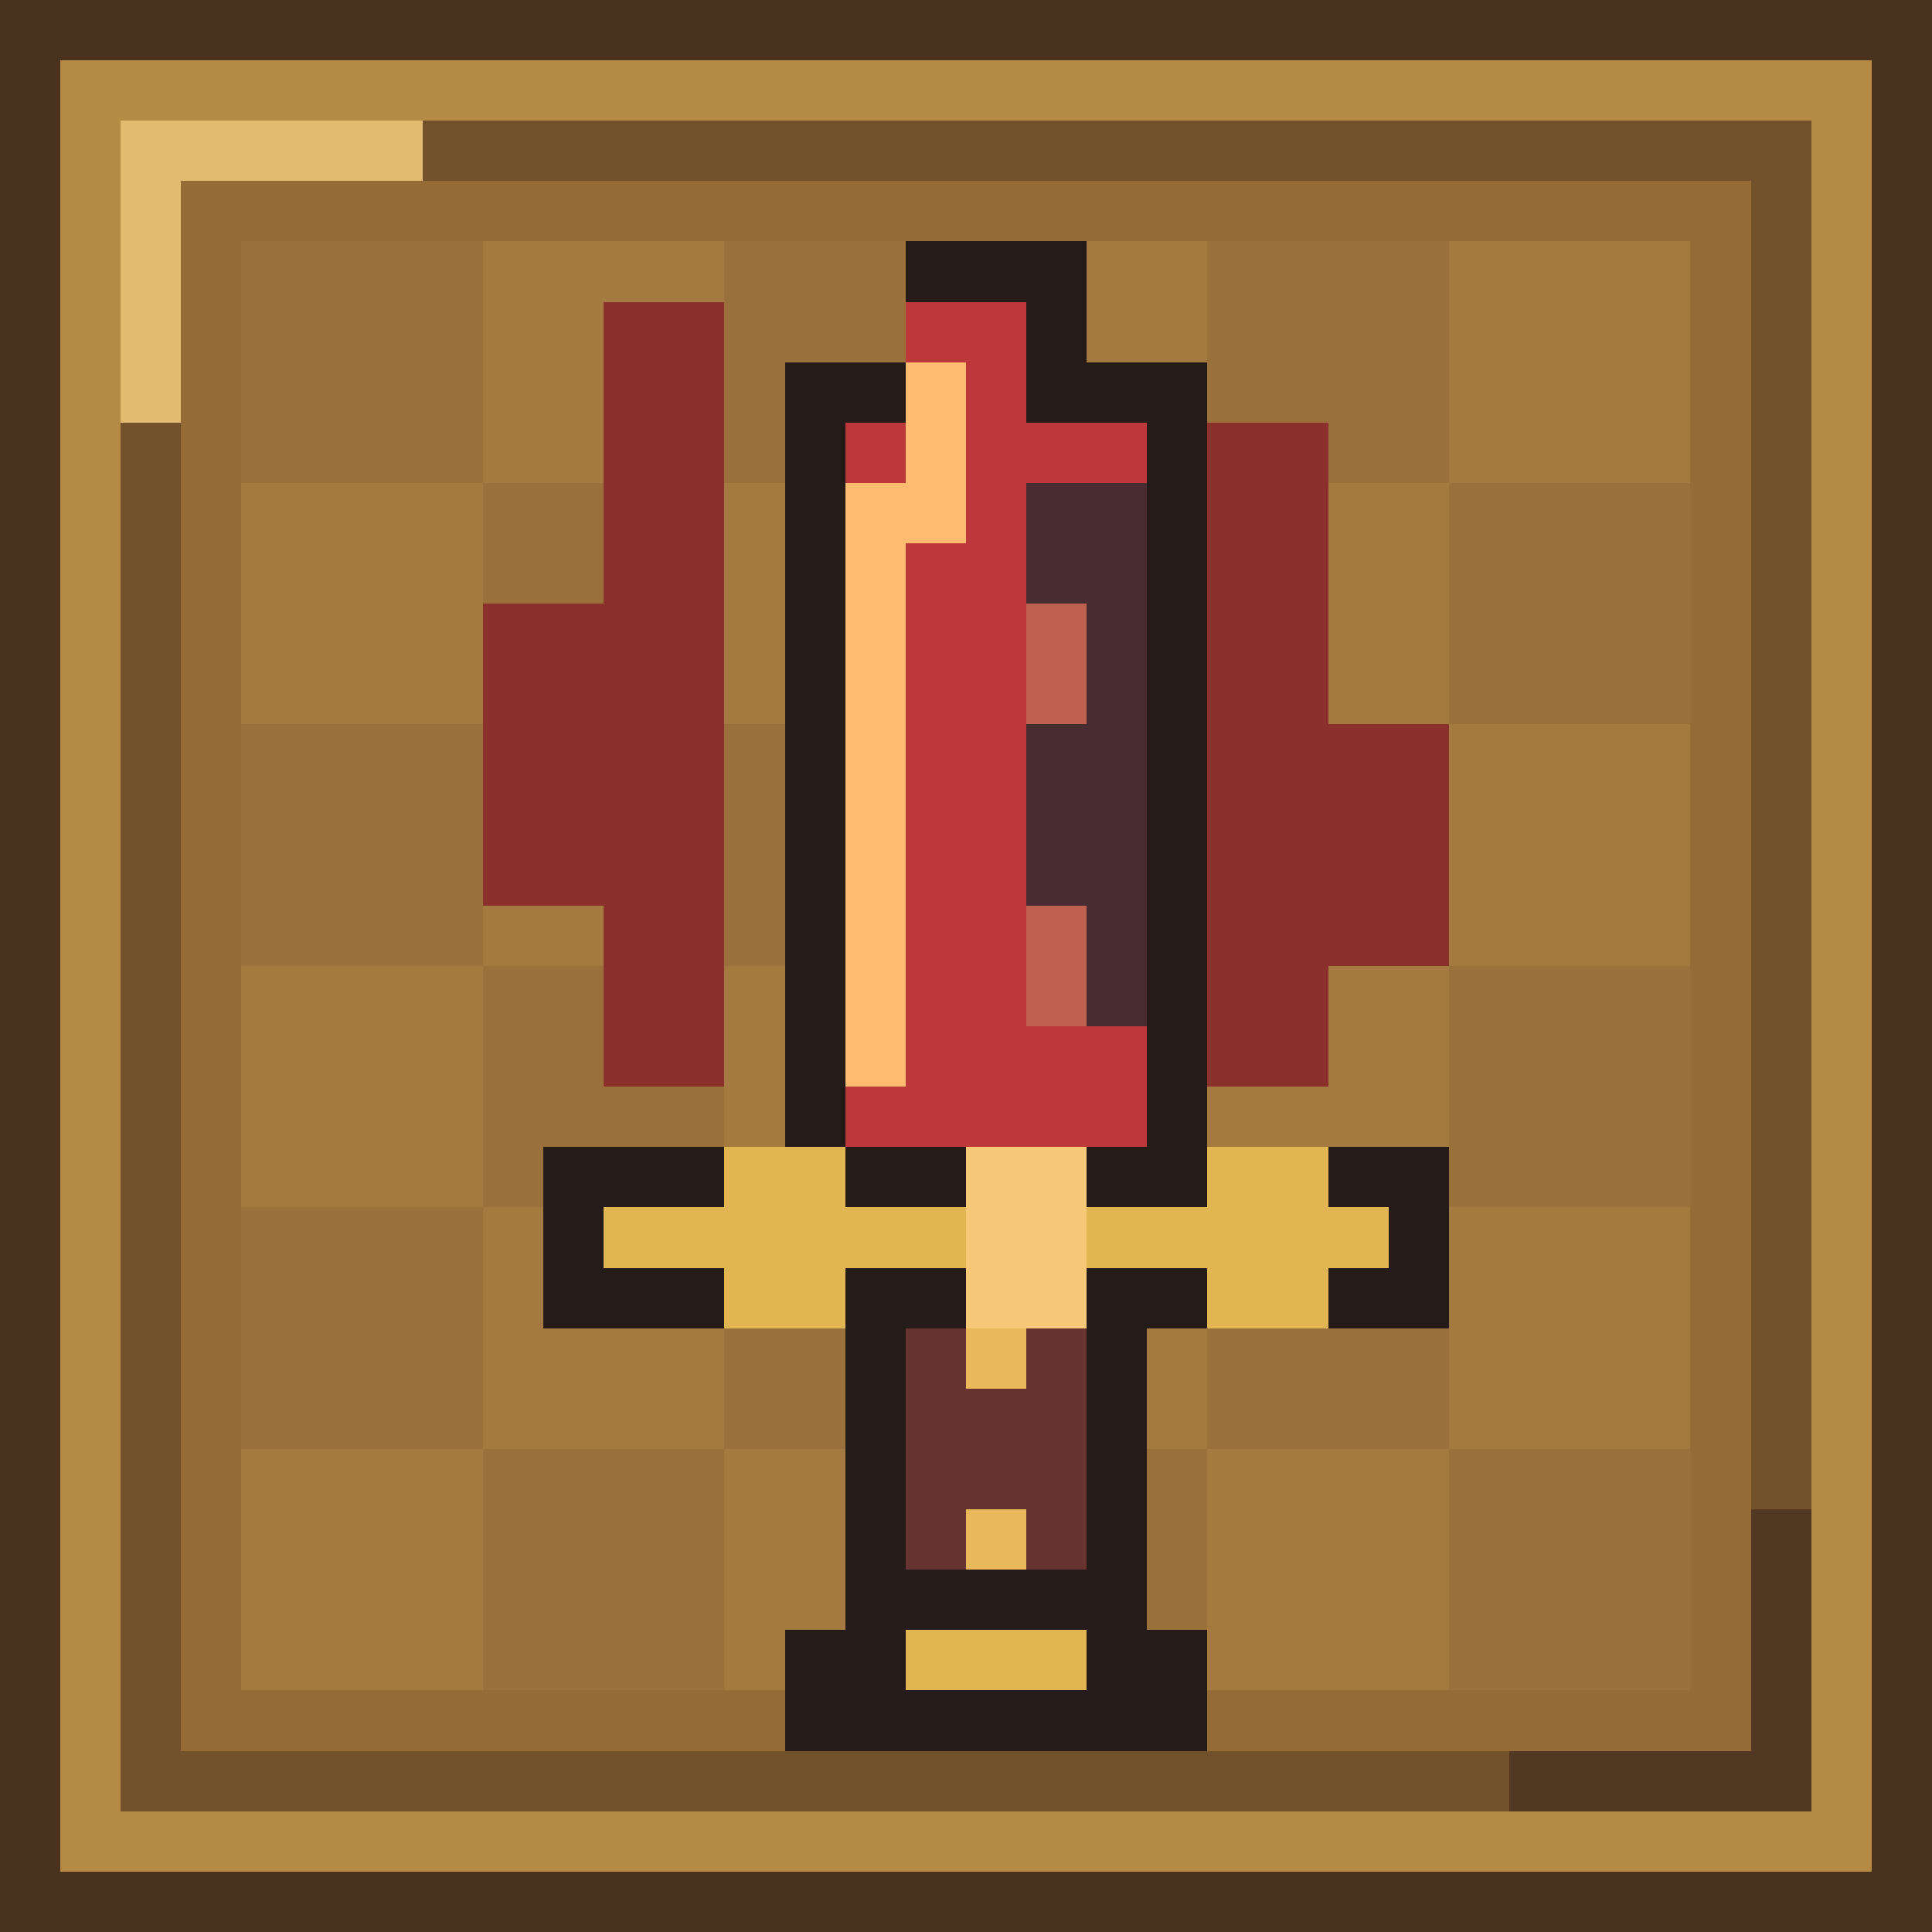
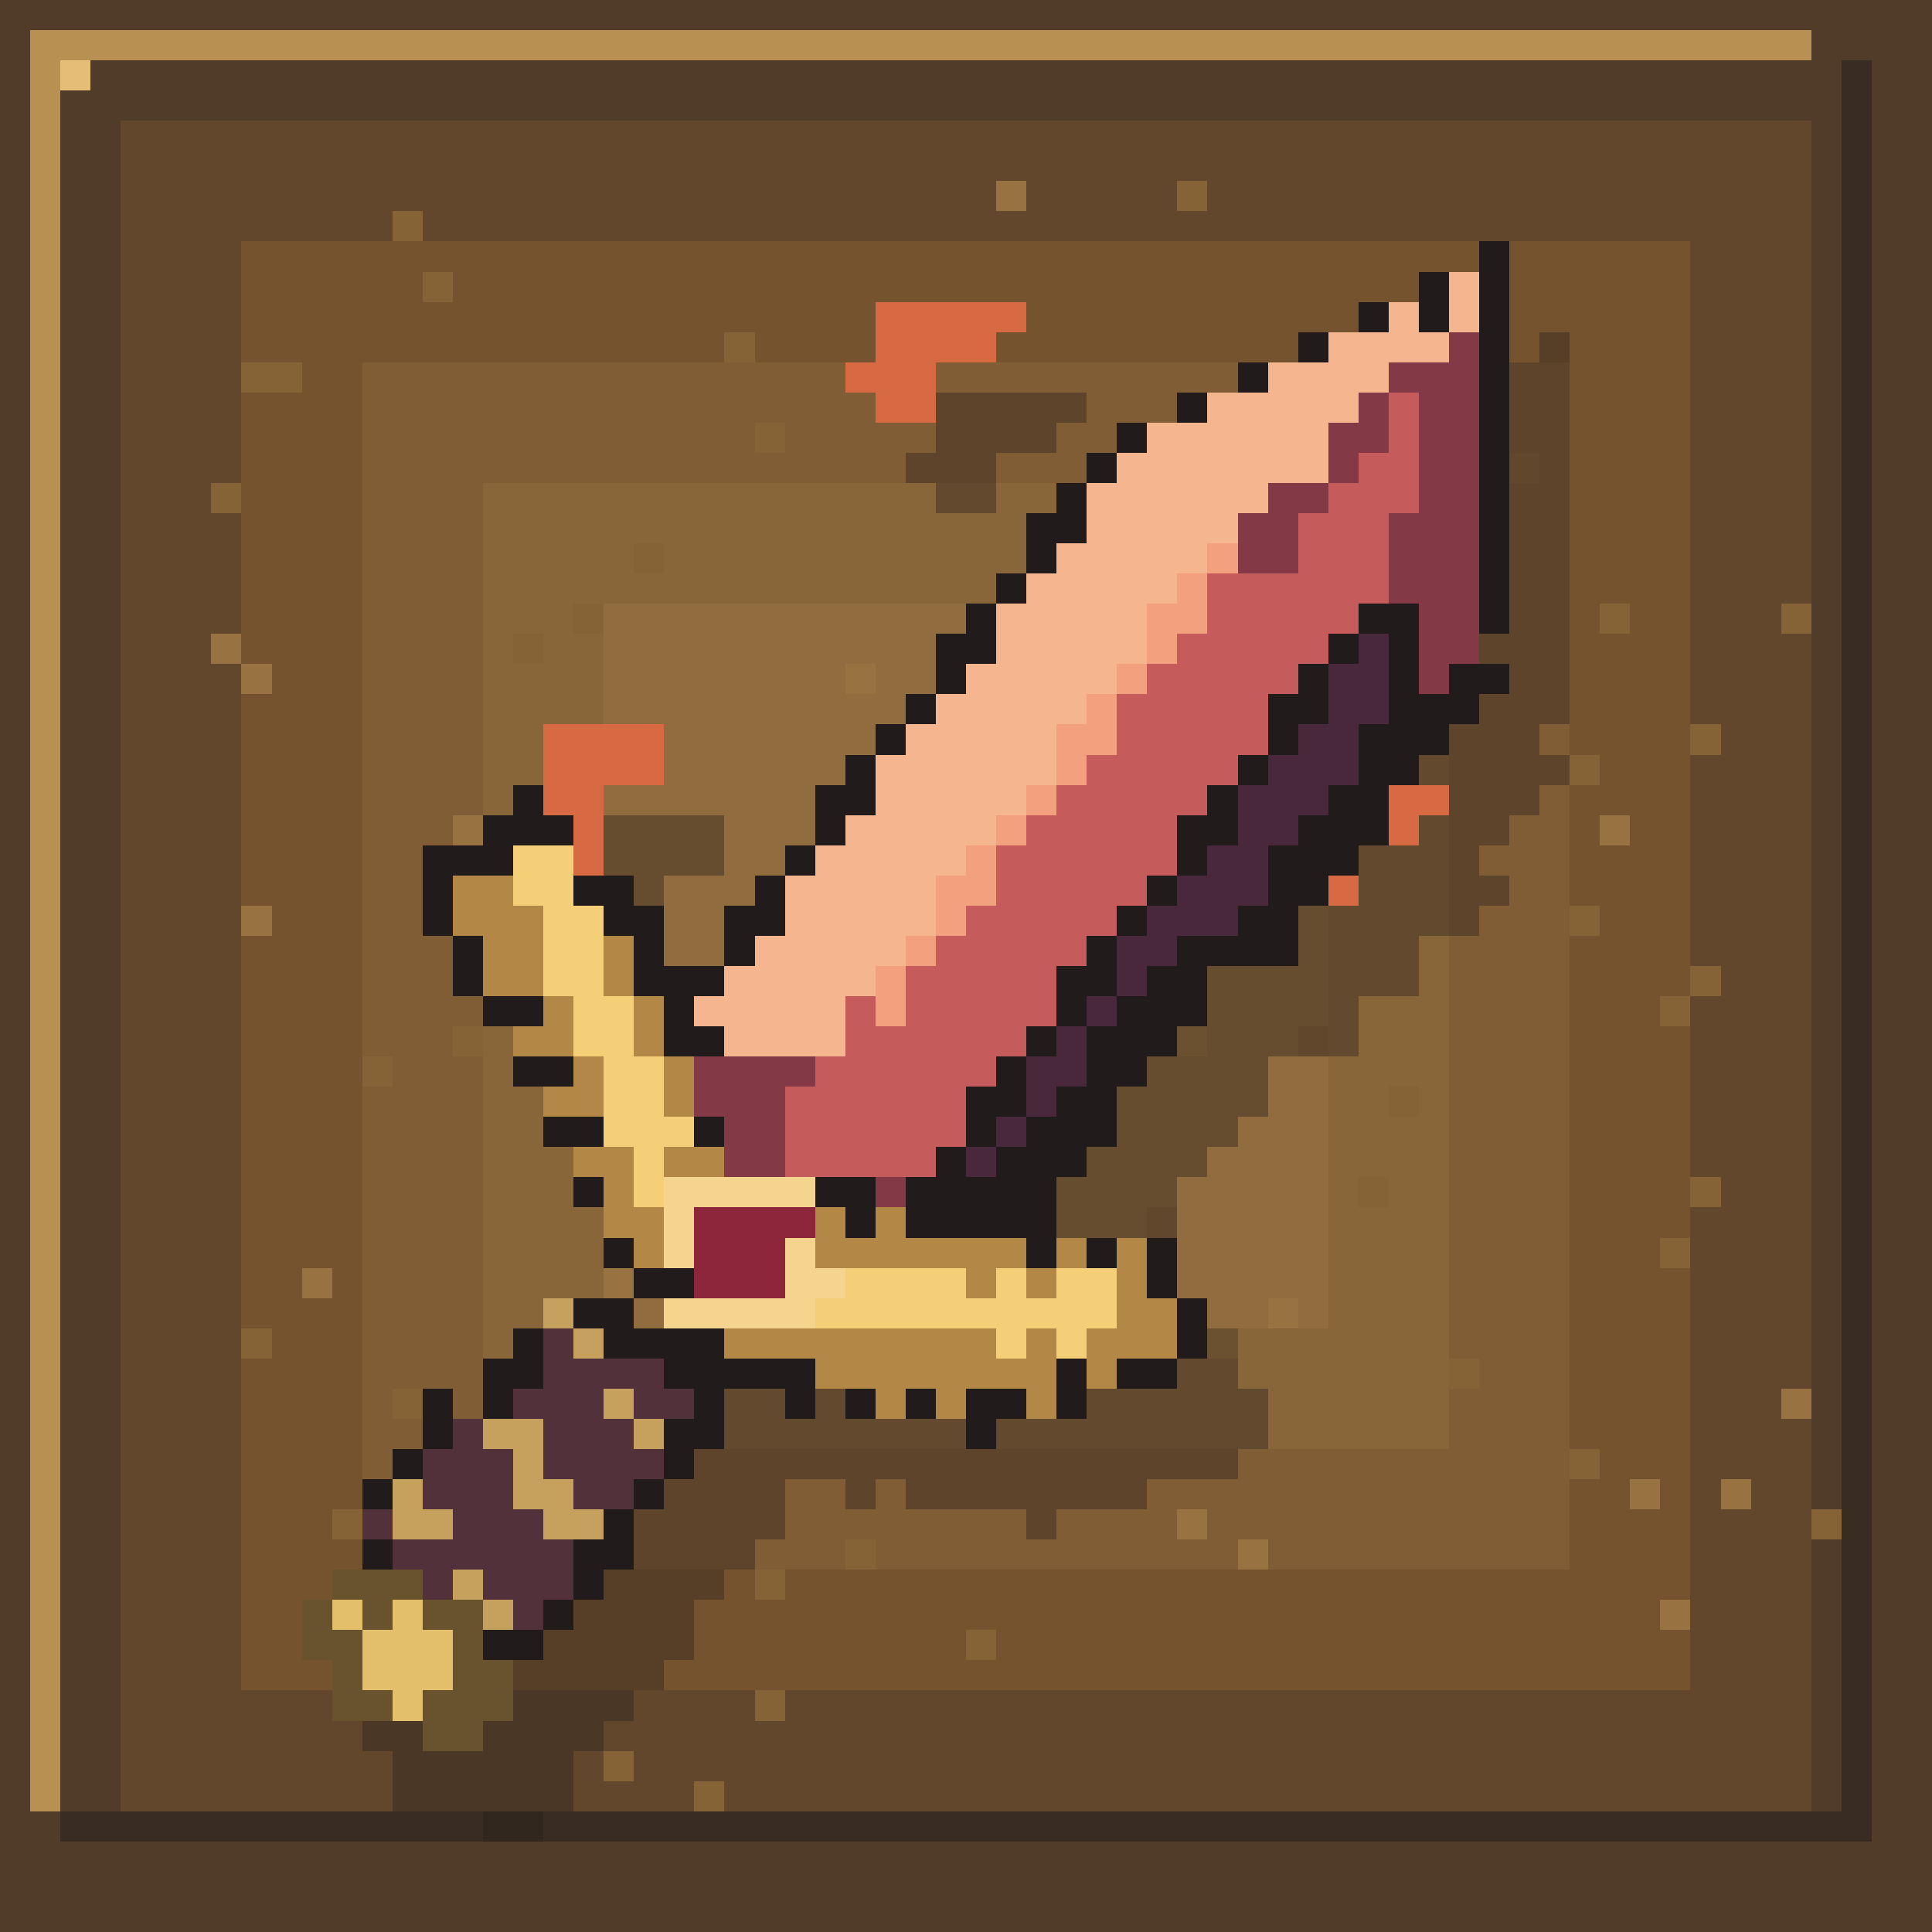
- <svg xmlns="http://www.w3.org/2000/svg" viewBox="0 0 32 32" width="32" height="32" shape-rendering="crispEdges">
-   <rect x="0" y="0" width="32" height="32" fill="#49321e" />
-   <rect x="1" y="1" width="30" height="30" fill="#b58a45" />
-   <rect x="2" y="2" width="28" height="28" fill="#73512c" />
-   <rect x="3" y="3" width="26" height="26" fill="#956b36" />
-   <rect x="4" y="4" width="24" height="24" fill="#a57a40" />
-   <rect x="4" y="4" width="4" height="4" fill="#9a713b" />
-   <rect x="12" y="4" width="4" height="4" fill="#9a713b" />
-   <rect x="20" y="4" width="4" height="4" fill="#9a713b" />
-   <rect x="8" y="8" width="4" height="4" fill="#9a713b" />
-   <rect x="16" y="8" width="4" height="4" fill="#9a713b" />
-   <rect x="24" y="8" width="4" height="4" fill="#9a713b" />
-   <rect x="4" y="12" width="4" height="4" fill="#9a713b" />
-   <rect x="12" y="12" width="4" height="4" fill="#9a713b" />
-   <rect x="20" y="12" width="4" height="4" fill="#9a713b" />
-   <rect x="8" y="16" width="4" height="4" fill="#9a713b" />
-   <rect x="16" y="16" width="4" height="4" fill="#9a713b" />
-   <rect x="24" y="16" width="4" height="4" fill="#9a713b" />
-   <rect x="4" y="20" width="4" height="4" fill="#9a713b" />
-   <rect x="12" y="20" width="4" height="4" fill="#9a713b" />
-   <rect x="20" y="20" width="4" height="4" fill="#9a713b" />
-   <rect x="8" y="24" width="4" height="4" fill="#9a713b" />
-   <rect x="16" y="24" width="4" height="4" fill="#9a713b" />
-   <rect x="24" y="24" width="4" height="4" fill="#9a713b" />
-   <rect x="2" y="2" width="5" height="1" fill="#e2ba70" />
-   <rect x="2" y="2" width="1" height="5" fill="#e2ba70" />
-   <rect x="25" y="29" width="5" height="1" fill="#513822" />
-   <rect x="29" y="25" width="1" height="5" fill="#513822" />
-   <rect x="10" y="5" width="2" height="13" fill="#8b312c" />
-   <rect x="20" y="7" width="2" height="11" fill="#8b312c" />
-   <rect x="8" y="10" width="2" height="5" fill="#8b312c" />
-   <rect x="22" y="12" width="2" height="4" fill="#8b312c" />
-   <rect x="15" y="4" width="3" height="2" fill="#251b18" />
-   <rect x="13" y="6" width="7" height="14" fill="#251b18" />
-   <rect x="9" y="19" width="15" height="3" fill="#251b18" />
-   <rect x="14" y="22" width="5" height="5" fill="#251b18" />
-   <rect x="13" y="27" width="7" height="2" fill="#251b18" />
-   <rect x="14" y="7" width="5" height="12" fill="#bc383a" />
-   <rect x="15" y="5" width="2" height="2" fill="#bc383a" />
-   <rect x="14" y="8" width="1" height="10" fill="#ffbc71" />
-   <rect x="15" y="6" width="1" height="3" fill="#ffbc71" />
-   <rect x="10" y="20" width="13" height="1" fill="#e2b553" />
-   <rect x="12" y="19" width="2" height="3" fill="#e2b553" />
-   <rect x="20" y="19" width="2" height="3" fill="#e2b553" />
-   <rect x="15" y="27" width="3" height="1" fill="#e2b553" />
-   <rect x="15" y="22" width="3" height="4" fill="#683432" />
-   <rect x="16" y="22" width="1" height="1" fill="#e9b85b" />
-   <rect x="16" y="25" width="1" height="1" fill="#e9b85b" />
-   <rect x="16" y="19" width="2" height="3" fill="#f6c979" />
-   <rect x="17" y="8" width="2" height="9" fill="#492c31" />
-   <rect x="17" y="10" width="1" height="2" fill="#bf6050" />
-   <rect x="17" y="15" width="1" height="2" fill="#bf6050" />
+ <svg xmlns="http://www.w3.org/2000/svg" viewBox="0 0 64 64" width="64" height="64" shape-rendering="crispEdges">
+   <rect x="0" y="0" width="64" height="1" fill="#513c29" />
+   <rect x="0" y="1" width="1" height="59" fill="#513c29" />
+   <rect x="1" y="1" width="59" height="1" fill="#b89051" />
+   <rect x="60" y="1" width="4" height="1" fill="#513c29" />
+   <rect x="1" y="2" width="1" height="58" fill="#b89051" />
+   <rect x="2" y="2" width="1" height="1" fill="#e5bd76" />
+   <rect x="3" y="2" width="58" height="1" fill="#513c29" />
+   <rect x="61" y="2" width="1" height="58" fill="#392c23" />
+   <rect x="62" y="2" width="2" height="59" fill="#513c29" />
+   <rect x="2" y="3" width="59" height="1" fill="#513c29" />
+   <rect x="2" y="4" width="2" height="56" fill="#513c29" />
+   <rect x="4" y="4" width="56" height="2" fill="#62472d" />
+   <rect x="60" y="4" width="1" height="46" fill="#513c29" />
+   <rect x="4" y="6" width="29" height="1" fill="#62472d" />
+   <rect x="33" y="6" width="1" height="1" fill="#987241" />
+   <rect x="34" y="6" width="5" height="1" fill="#62472d" />
+   <rect x="39" y="6" width="1" height="1" fill="#866237" />
+   <rect x="40" y="6" width="20" height="1" fill="#62472d" />
+   <rect x="4" y="7" width="9" height="1" fill="#62472d" />
+   <rect x="13" y="7" width="1" height="1" fill="#866237" />
+   <rect x="14" y="7" width="46" height="1" fill="#62472d" />
+   <rect x="4" y="8" width="4" height="8" fill="#62472d" />
+   <rect x="8" y="8" width="41" height="1" fill="#75532f" />
+   <rect x="49" y="8" width="1" height="13" fill="#211b1b" />
+   <rect x="50" y="8" width="6" height="3" fill="#75532f" />
+   <rect x="56" y="8" width="4" height="12" fill="#62472d" />
+   <rect x="8" y="9" width="6" height="1" fill="#75532f" />
+   <rect x="14" y="9" width="1" height="1" fill="#866237" />
+   <rect x="15" y="9" width="32" height="1" fill="#75532f" />
+   <rect x="47" y="9" width="1" height="2" fill="#211b1b" />
+   <rect x="48" y="9" width="1" height="2" fill="#f4b58f" />
+   <rect x="8" y="10" width="21" height="1" fill="#75532f" />
+   <rect x="29" y="10" width="5" height="1" fill="#d86a43" />
+   <rect x="34" y="10" width="11" height="1" fill="#75532f" />
+   <rect x="45" y="10" width="1" height="1" fill="#211b1b" />
+   <rect x="46" y="10" width="1" height="1" fill="#f4b58f" />
+   <rect x="8" y="11" width="16" height="1" fill="#75532f" />
+   <rect x="24" y="11" width="1" height="1" fill="#866237" />
+   <rect x="25" y="11" width="4" height="1" fill="#75532f" />
+   <rect x="29" y="11" width="4" height="1" fill="#d86a43" />
+   <rect x="33" y="11" width="10" height="1" fill="#75532f" />
+   <rect x="43" y="11" width="1" height="1" fill="#211b1b" />
+   <rect x="44" y="11" width="4" height="1" fill="#f4b58f" />
+   <rect x="48" y="11" width="1" height="1" fill="#843a46" />
+   <rect x="50" y="11" width="1" height="1" fill="#75532f" />
+   <rect x="51" y="11" width="1" height="1" fill="#573e26" />
+   <rect x="52" y="11" width="4" height="9" fill="#75532f" />
+   <rect x="8" y="12" width="2" height="1" fill="#866237" />
+   <rect x="10" y="12" width="2" height="1" fill="#75532f" />
+   <rect x="12" y="12" width="16" height="1" fill="#805d35" />
+   <rect x="28" y="12" width="3" height="1" fill="#d86a43" />
+   <rect x="31" y="12" width="10" height="1" fill="#805d35" />
+   <rect x="41" y="12" width="1" height="1" fill="#211b1b" />
+   <rect x="42" y="12" width="4" height="1" fill="#f4b58f" />
+   <rect x="46" y="12" width="3" height="1" fill="#843a46" />
+   <rect x="50" y="12" width="2" height="3" fill="#5d442a" />
+   <rect x="8" y="13" width="4" height="9" fill="#75532f" />
+   <rect x="12" y="13" width="17" height="1" fill="#805d35" />
+   <rect x="29" y="13" width="2" height="1" fill="#d86a43" />
+   <rect x="31" y="13" width="5" height="1" fill="#5d442a" />
+   <rect x="36" y="13" width="3" height="1" fill="#805d35" />
+   <rect x="39" y="13" width="1" height="1" fill="#211b1b" />
+   <rect x="40" y="13" width="5" height="1" fill="#f4b58f" />
+   <rect x="45" y="13" width="1" height="1" fill="#843a46" />
+   <rect x="46" y="13" width="1" height="2" fill="#c65b5b" />
+   <rect x="47" y="13" width="2" height="4" fill="#843a46" />
+   <rect x="12" y="14" width="13" height="1" fill="#805d35" />
+   <rect x="25" y="14" width="1" height="1" fill="#866237" />
+   <rect x="26" y="14" width="5" height="1" fill="#805d35" />
+   <rect x="31" y="14" width="4" height="1" fill="#5d442a" />
+   <rect x="35" y="14" width="2" height="1" fill="#805d35" />
+   <rect x="37" y="14" width="1" height="1" fill="#211b1b" />
+   <rect x="38" y="14" width="6" height="1" fill="#f4b58f" />
+   <rect x="44" y="14" width="2" height="1" fill="#843a46" />
+   <rect x="12" y="15" width="18" height="1" fill="#805d35" />
+   <rect x="30" y="15" width="3" height="1" fill="#5d442a" />
+   <rect x="33" y="15" width="3" height="1" fill="#805d35" />
+   <rect x="36" y="15" width="1" height="1" fill="#211b1b" />
+   <rect x="37" y="15" width="7" height="1" fill="#f4b58f" />
+   <rect x="44" y="15" width="1" height="1" fill="#843a46" />
+   <rect x="45" y="15" width="2" height="1" fill="#c65b5b" />
+   <rect x="50" y="15" width="1" height="1" fill="#61472b" />
+   <rect x="51" y="15" width="1" height="1" fill="#5d442a" />
+   <rect x="4" y="16" width="3" height="1" fill="#62472d" />
+   <rect x="7" y="16" width="1" height="1" fill="#866237" />
+   <rect x="12" y="16" width="4" height="11" fill="#805d35" />
+   <rect x="16" y="16" width="15" height="1" fill="#89653a" />
+   <rect x="31" y="16" width="2" height="1" fill="#63492d" />
+   <rect x="33" y="16" width="2" height="1" fill="#89653a" />
+   <rect x="35" y="16" width="1" height="1" fill="#211b1b" />
+   <rect x="36" y="16" width="6" height="1" fill="#f4b58f" />
+   <rect x="42" y="16" width="2" height="1" fill="#843a46" />
+   <rect x="44" y="16" width="3" height="1" fill="#c65b5b" />
+   <rect x="50" y="16" width="2" height="5" fill="#5d442a" />
+   <rect x="4" y="17" width="4" height="4" fill="#62472d" />
+   <rect x="16" y="17" width="18" height="1" fill="#89653a" />
+   <rect x="34" y="17" width="2" height="1" fill="#211b1b" />
+   <rect x="36" y="17" width="5" height="1" fill="#f4b58f" />
+   <rect x="41" y="17" width="2" height="2" fill="#843a46" />
+   <rect x="43" y="17" width="3" height="2" fill="#c65b5b" />
+   <rect x="46" y="17" width="3" height="3" fill="#843a46" />
+   <rect x="16" y="18" width="5" height="1" fill="#89653a" />
+   <rect x="21" y="18" width="1" height="1" fill="#866237" />
+   <rect x="22" y="18" width="12" height="1" fill="#89653a" />
+   <rect x="34" y="18" width="1" height="1" fill="#211b1b" />
+   <rect x="35" y="18" width="5" height="1" fill="#f4b58f" />
+   <rect x="40" y="18" width="1" height="1" fill="#f3a07e" />
+   <rect x="16" y="19" width="17" height="1" fill="#89653a" />
+   <rect x="33" y="19" width="1" height="1" fill="#211b1b" />
+   <rect x="34" y="19" width="5" height="1" fill="#f4b58f" />
+   <rect x="39" y="19" width="1" height="1" fill="#f3a07e" />
+   <rect x="40" y="19" width="6" height="1" fill="#c65b5b" />
+   <rect x="16" y="20" width="3" height="1" fill="#89653a" />
+   <rect x="19" y="20" width="1" height="1" fill="#866237" />
+   <rect x="20" y="20" width="12" height="1" fill="#906c3e" />
+   <rect x="32" y="20" width="1" height="1" fill="#211b1b" />
+   <rect x="33" y="20" width="5" height="2" fill="#f4b58f" />
+   <rect x="38" y="20" width="2" height="1" fill="#f3a07e" />
+   <rect x="40" y="20" width="5" height="1" fill="#c65b5b" />
+   <rect x="45" y="20" width="2" height="1" fill="#211b1b" />
+   <rect x="47" y="20" width="2" height="2" fill="#843a46" />
+   <rect x="52" y="20" width="1" height="1" fill="#75532f" />
+   <rect x="53" y="20" width="1" height="1" fill="#866237" />
+   <rect x="54" y="20" width="2" height="1" fill="#75532f" />
+   <rect x="56" y="20" width="3" height="1" fill="#62472d" />
+   <rect x="59" y="20" width="1" height="1" fill="#866237" />
+   <rect x="4" y="21" width="3" height="1" fill="#62472d" />
+   <rect x="7" y="21" width="1" height="1" fill="#987241" />
+   <rect x="16" y="21" width="1" height="1" fill="#89653a" />
+   <rect x="17" y="21" width="1" height="1" fill="#866237" />
+   <rect x="18" y="21" width="2" height="1" fill="#89653a" />
+   <rect x="20" y="21" width="11" height="1" fill="#906c3e" />
+   <rect x="31" y="21" width="2" height="1" fill="#211b1b" />
+   <rect x="38" y="21" width="1" height="1" fill="#f3a07e" />
+   <rect x="39" y="21" width="5" height="1" fill="#c65b5b" />
+   <rect x="44" y="21" width="1" height="1" fill="#211b1b" />
+   <rect x="45" y="21" width="1" height="1" fill="#48283a" />
+   <rect x="46" y="21" width="1" height="2" fill="#211b1b" />
+   <rect x="49" y="21" width="3" height="1" fill="#5d442a" />
+   <rect x="52" y="21" width="4" height="4" fill="#75532f" />
+   <rect x="56" y="21" width="4" height="3" fill="#62472d" />
+   <rect x="4" y="22" width="4" height="34" fill="#62472d" />
+   <rect x="8" y="22" width="1" height="1" fill="#987241" />
+   <rect x="9" y="22" width="3" height="1" fill="#75532f" />
+   <rect x="16" y="22" width="4" height="2" fill="#89653a" />
+   <rect x="20" y="22" width="8" height="1" fill="#906c3e" />
+   <rect x="28" y="22" width="1" height="1" fill="#987241" />
+   <rect x="29" y="22" width="2" height="1" fill="#906c3e" />
+   <rect x="31" y="22" width="1" height="1" fill="#211b1b" />
+   <rect x="32" y="22" width="5" height="1" fill="#f4b58f" />
+   <rect x="37" y="22" width="1" height="1" fill="#f3a07e" />
+   <rect x="38" y="22" width="5" height="1" fill="#c65b5b" />
+   <rect x="43" y="22" width="1" height="1" fill="#211b1b" />
+   <rect x="44" y="22" width="2" height="2" fill="#48283a" />
+   <rect x="47" y="22" width="1" height="1" fill="#843a46" />
+   <rect x="48" y="22" width="2" height="1" fill="#211b1b" />
+   <rect x="50" y="22" width="2" height="1" fill="#5d442a" />
+   <rect x="8" y="23" width="4" height="7" fill="#75532f" />
+   <rect x="20" y="23" width="10" height="1" fill="#906c3e" />
+   <rect x="30" y="23" width="1" height="1" fill="#211b1b" />
+   <rect x="31" y="23" width="5" height="1" fill="#f4b58f" />
+   <rect x="36" y="23" width="1" height="1" fill="#f3a07e" />
+   <rect x="37" y="23" width="5" height="2" fill="#c65b5b" />
+   <rect x="42" y="23" width="2" height="1" fill="#211b1b" />
+   <rect x="46" y="23" width="3" height="1" fill="#211b1b" />
+   <rect x="49" y="23" width="3" height="1" fill="#5d442a" />
+   <rect x="16" y="24" width="2" height="2" fill="#89653a" />
+   <rect x="18" y="24" width="4" height="2" fill="#d86a43" />
+   <rect x="22" y="24" width="7" height="1" fill="#906c3e" />
+   <rect x="29" y="24" width="1" height="1" fill="#211b1b" />
+   <rect x="30" y="24" width="5" height="1" fill="#f4b58f" />
+   <rect x="35" y="24" width="2" height="1" fill="#f3a07e" />
+   <rect x="42" y="24" width="1" height="1" fill="#211b1b" />
+   <rect x="43" y="24" width="2" height="1" fill="#48283a" />
+   <rect x="45" y="24" width="3" height="1" fill="#211b1b" />
+   <rect x="48" y="24" width="3" height="1" fill="#5d442a" />
+   <rect x="51" y="24" width="1" height="1" fill="#805d35" />
+   <rect x="56" y="24" width="1" height="1" fill="#866237" />
+   <rect x="57" y="24" width="3" height="1" fill="#62472d" />
+   <rect x="22" y="25" width="6" height="1" fill="#906c3e" />
+   <rect x="28" y="25" width="1" height="1" fill="#211b1b" />
+   <rect x="29" y="25" width="6" height="1" fill="#f4b58f" />
+   <rect x="35" y="25" width="1" height="1" fill="#f3a07e" />
+   <rect x="36" y="25" width="5" height="1" fill="#c65b5b" />
+   <rect x="41" y="25" width="1" height="1" fill="#211b1b" />
+   <rect x="42" y="25" width="3" height="1" fill="#48283a" />
+   <rect x="45" y="25" width="2" height="1" fill="#211b1b" />
+   <rect x="47" y="25" width="1" height="1" fill="#63492d" />
+   <rect x="48" y="25" width="4" height="1" fill="#5d442a" />
+   <rect x="52" y="25" width="1" height="1" fill="#866237" />
+   <rect x="53" y="25" width="3" height="1" fill="#75532f" />
+   <rect x="56" y="25" width="4" height="7" fill="#62472d" />
+   <rect x="16" y="26" width="1" height="1" fill="#89653a" />
+   <rect x="17" y="26" width="1" height="1" fill="#211b1b" />
+   <rect x="18" y="26" width="2" height="1" fill="#d86a43" />
+   <rect x="20" y="26" width="7" height="1" fill="#906c3e" />
+   <rect x="27" y="26" width="2" height="1" fill="#211b1b" />
+   <rect x="29" y="26" width="5" height="1" fill="#f4b58f" />
+   <rect x="34" y="26" width="1" height="1" fill="#f3a07e" />
+   <rect x="35" y="26" width="5" height="1" fill="#c65b5b" />
+   <rect x="40" y="26" width="1" height="1" fill="#211b1b" />
+   <rect x="41" y="26" width="3" height="1" fill="#48283a" />
+   <rect x="44" y="26" width="2" height="1" fill="#211b1b" />
+   <rect x="46" y="26" width="2" height="1" fill="#d86a43" />
+   <rect x="48" y="26" width="3" height="1" fill="#5d442a" />
+   <rect x="51" y="26" width="1" height="1" fill="#805d35" />
+   <rect x="52" y="26" width="4" height="1" fill="#75532f" />
+   <rect x="12" y="27" width="3" height="1" fill="#805d35" />
+   <rect x="15" y="27" width="1" height="1" fill="#987241" />
+   <rect x="16" y="27" width="3" height="1" fill="#211b1b" />
+   <rect x="19" y="27" width="1" height="2" fill="#d86a43" />
+   <rect x="20" y="27" width="4" height="2" fill="#674d2f" />
+   <rect x="24" y="27" width="3" height="1" fill="#906c3e" />
+   <rect x="27" y="27" width="1" height="1" fill="#211b1b" />
+   <rect x="28" y="27" width="5" height="1" fill="#f4b58f" />
+   <rect x="33" y="27" width="1" height="1" fill="#f3a07e" />
+   <rect x="34" y="27" width="5" height="1" fill="#c65b5b" />
+   <rect x="39" y="27" width="2" height="1" fill="#211b1b" />
+   <rect x="41" y="27" width="2" height="1" fill="#48283a" />
+   <rect x="43" y="27" width="3" height="1" fill="#211b1b" />
+   <rect x="46" y="27" width="1" height="1" fill="#d86a43" />
+   <rect x="47" y="27" width="1" height="1" fill="#63492d" />
+   <rect x="48" y="27" width="2" height="1" fill="#5d442a" />
+   <rect x="50" y="27" width="2" height="1" fill="#805d35" />
+   <rect x="52" y="27" width="1" height="1" fill="#75532f" />
+   <rect x="53" y="27" width="1" height="1" fill="#987241" />
+   <rect x="54" y="27" width="2" height="1" fill="#75532f" />
+   <rect x="12" y="28" width="2" height="3" fill="#805d35" />
+   <rect x="14" y="28" width="3" height="1" fill="#211b1b" />
+   <rect x="17" y="28" width="2" height="2" fill="#f4cf78" />
+   <rect x="24" y="28" width="2" height="1" fill="#906c3e" />
+   <rect x="26" y="28" width="1" height="1" fill="#211b1b" />
+   <rect x="27" y="28" width="5" height="1" fill="#f4b58f" />
+   <rect x="32" y="28" width="1" height="1" fill="#f3a07e" />
+   <rect x="33" y="28" width="6" height="1" fill="#c65b5b" />
+   <rect x="39" y="28" width="1" height="1" fill="#211b1b" />
+   <rect x="40" y="28" width="2" height="1" fill="#48283a" />
+   <rect x="42" y="28" width="3" height="1" fill="#211b1b" />
+   <rect x="45" y="28" width="3" height="2" fill="#63492d" />
+   <rect x="48" y="28" width="1" height="1" fill="#5d442a" />
+   <rect x="49" y="28" width="3" height="1" fill="#805d35" />
+   <rect x="52" y="28" width="4" height="2" fill="#75532f" />
+   <rect x="14" y="29" width="1" height="2" fill="#211b1b" />
+   <rect x="15" y="29" width="2" height="1" fill="#b38846" />
+   <rect x="19" y="29" width="2" height="1" fill="#211b1b" />
+   <rect x="21" y="29" width="1" height="1" fill="#674d2f" />
+   <rect x="22" y="29" width="3" height="1" fill="#906c3e" />
+   <rect x="25" y="29" width="1" height="1" fill="#211b1b" />
+   <rect x="26" y="29" width="5" height="2" fill="#f4b58f" />
+   <rect x="31" y="29" width="2" height="1" fill="#f3a07e" />
+   <rect x="33" y="29" width="5" height="1" fill="#c65b5b" />
+   <rect x="38" y="29" width="1" height="1" fill="#211b1b" />
+   <rect x="39" y="29" width="3" height="1" fill="#48283a" />
+   <rect x="42" y="29" width="2" height="1" fill="#211b1b" />
+   <rect x="44" y="29" width="1" height="1" fill="#d86a43" />
+   <rect x="48" y="29" width="2" height="1" fill="#5d442a" />
+   <rect x="50" y="29" width="2" height="1" fill="#805d35" />
+   <rect x="8" y="30" width="1" height="1" fill="#987241" />
+   <rect x="9" y="30" width="3" height="1" fill="#75532f" />
+   <rect x="15" y="30" width="3" height="1" fill="#b38846" />
+   <rect x="18" y="30" width="2" height="3" fill="#f4cf78" />
+   <rect x="20" y="30" width="2" height="1" fill="#211b1b" />
+   <rect x="22" y="30" width="2" height="2" fill="#906c3e" />
+   <rect x="24" y="30" width="2" height="1" fill="#211b1b" />
+   <rect x="31" y="30" width="1" height="1" fill="#f3a07e" />
+   <rect x="32" y="30" width="5" height="1" fill="#c65b5b" />
+   <rect x="37" y="30" width="1" height="1" fill="#211b1b" />
+   <rect x="38" y="30" width="3" height="1" fill="#48283a" />
+   <rect x="41" y="30" width="2" height="1" fill="#211b1b" />
+   <rect x="43" y="30" width="1" height="2" fill="#674d2f" />
+   <rect x="44" y="30" width="4" height="1" fill="#63492d" />
+   <rect x="48" y="30" width="1" height="1" fill="#5d442a" />
+   <rect x="49" y="30" width="3" height="1" fill="#805d35" />
+   <rect x="52" y="30" width="1" height="1" fill="#866237" />
+   <rect x="53" y="30" width="3" height="1" fill="#75532f" />
+   <rect x="8" y="31" width="4" height="11" fill="#75532f" />
+   <rect x="12" y="31" width="3" height="2" fill="#805d35" />
+   <rect x="15" y="31" width="1" height="2" fill="#211b1b" />
+   <rect x="16" y="31" width="2" height="2" fill="#b38846" />
+   <rect x="20" y="31" width="1" height="2" fill="#b38846" />
+   <rect x="21" y="31" width="1" height="1" fill="#211b1b" />
+   <rect x="24" y="31" width="1" height="1" fill="#211b1b" />
+   <rect x="25" y="31" width="5" height="1" fill="#f4b58f" />
+   <rect x="30" y="31" width="1" height="1" fill="#f3a07e" />
+   <rect x="31" y="31" width="5" height="1" fill="#c65b5b" />
+   <rect x="36" y="31" width="1" height="1" fill="#211b1b" />
+   <rect x="37" y="31" width="2" height="1" fill="#48283a" />
+   <rect x="39" y="31" width="4" height="1" fill="#211b1b" />
+   <rect x="44" y="31" width="3" height="2" fill="#63492d" />
+   <rect x="47" y="31" width="1" height="2" fill="#89653a" />
+   <rect x="48" y="31" width="4" height="14" fill="#805d35" />
+   <rect x="52" y="31" width="4" height="2" fill="#75532f" />
+   <rect x="21" y="32" width="3" height="1" fill="#211b1b" />
+   <rect x="24" y="32" width="5" height="1" fill="#f4b58f" />
+   <rect x="29" y="32" width="1" height="2" fill="#f3a07e" />
+   <rect x="30" y="32" width="5" height="2" fill="#c65b5b" />
+   <rect x="35" y="32" width="2" height="1" fill="#211b1b" />
+   <rect x="37" y="32" width="1" height="1" fill="#48283a" />
+   <rect x="38" y="32" width="2" height="1" fill="#211b1b" />
+   <rect x="40" y="32" width="4" height="2" fill="#674d2f" />
+   <rect x="56" y="32" width="1" height="1" fill="#866237" />
+   <rect x="57" y="32" width="3" height="1" fill="#62472d" />
+   <rect x="12" y="33" width="4" height="1" fill="#805d35" />
+   <rect x="16" y="33" width="2" height="1" fill="#211b1b" />
+   <rect x="18" y="33" width="1" height="1" fill="#b38846" />
+   <rect x="19" y="33" width="2" height="2" fill="#f4cf78" />
+   <rect x="21" y="33" width="1" height="2" fill="#b38846" />
+   <rect x="22" y="33" width="1" height="1" fill="#211b1b" />
+   <rect x="23" y="33" width="5" height="1" fill="#f4b58f" />
+   <rect x="28" y="33" width="1" height="1" fill="#c65b5b" />
+   <rect x="35" y="33" width="1" height="1" fill="#211b1b" />
+   <rect x="36" y="33" width="1" height="1" fill="#48283a" />
+   <rect x="37" y="33" width="3" height="1" fill="#211b1b" />
+   <rect x="44" y="33" width="1" height="2" fill="#63492d" />
+   <rect x="45" y="33" width="3" height="2" fill="#89653a" />
+   <rect x="52" y="33" width="3" height="1" fill="#75532f" />
+   <rect x="55" y="33" width="1" height="1" fill="#866237" />
+   <rect x="56" y="33" width="4" height="6" fill="#62472d" />
+   <rect x="12" y="34" width="3" height="1" fill="#805d35" />
+   <rect x="15" y="34" width="1" height="1" fill="#866237" />
+   <rect x="16" y="34" width="1" height="2" fill="#89653a" />
+   <rect x="17" y="34" width="2" height="1" fill="#b38846" />
+   <rect x="22" y="34" width="2" height="1" fill="#211b1b" />
+   <rect x="24" y="34" width="4" height="1" fill="#f4b58f" />
+   <rect x="28" y="34" width="6" height="1" fill="#c65b5b" />
+   <rect x="34" y="34" width="1" height="1" fill="#211b1b" />
+   <rect x="35" y="34" width="1" height="1" fill="#48283a" />
+   <rect x="36" y="34" width="3" height="1" fill="#211b1b" />
+   <rect x="39" y="34" width="1" height="1" fill="#6c5131" />
+   <rect x="40" y="34" width="3" height="1" fill="#674d2f" />
+   <rect x="43" y="34" width="1" height="1" fill="#61472b" />
+   <rect x="52" y="34" width="4" height="7" fill="#75532f" />
+   <rect x="12" y="35" width="1" height="1" fill="#866237" />
+   <rect x="13" y="35" width="3" height="1" fill="#805d35" />
+   <rect x="17" y="35" width="2" height="1" fill="#211b1b" />
+   <rect x="19" y="35" width="1" height="1" fill="#b38846" />
+   <rect x="20" y="35" width="2" height="2" fill="#f4cf78" />
+   <rect x="22" y="35" width="1" height="2" fill="#b38846" />
+   <rect x="23" y="35" width="4" height="1" fill="#843a46" />
+   <rect x="27" y="35" width="6" height="1" fill="#c65b5b" />
+   <rect x="33" y="35" width="1" height="1" fill="#211b1b" />
+   <rect x="34" y="35" width="2" height="1" fill="#48283a" />
+   <rect x="36" y="35" width="2" height="1" fill="#211b1b" />
+   <rect x="38" y="35" width="4" height="1" fill="#674d2f" />
+   <rect x="42" y="35" width="2" height="2" fill="#906c3e" />
+   <rect x="44" y="35" width="4" height="1" fill="#89653a" />
+   <rect x="12" y="36" width="4" height="10" fill="#805d35" />
+   <rect x="16" y="36" width="2" height="2" fill="#89653a" />
+   <rect x="18" y="36" width="2" height="1" fill="#b38846" />
+   <rect x="23" y="36" width="3" height="1" fill="#843a46" />
+   <rect x="26" y="36" width="6" height="2" fill="#c65b5b" />
+   <rect x="32" y="36" width="2" height="1" fill="#211b1b" />
+   <rect x="34" y="36" width="1" height="1" fill="#48283a" />
+   <rect x="35" y="36" width="2" height="1" fill="#211b1b" />
+   <rect x="37" y="36" width="5" height="1" fill="#674d2f" />
+   <rect x="44" y="36" width="2" height="1" fill="#89653a" />
+   <rect x="46" y="36" width="1" height="1" fill="#866237" />
+   <rect x="47" y="36" width="1" height="1" fill="#89653a" />
+   <rect x="18" y="37" width="2" height="1" fill="#211b1b" />
+   <rect x="20" y="37" width="3" height="1" fill="#f4cf78" />
+   <rect x="23" y="37" width="1" height="1" fill="#211b1b" />
+   <rect x="24" y="37" width="2" height="2" fill="#843a46" />
+   <rect x="32" y="37" width="1" height="1" fill="#211b1b" />
+   <rect x="33" y="37" width="1" height="1" fill="#48283a" />
+   <rect x="34" y="37" width="3" height="1" fill="#211b1b" />
+   <rect x="37" y="37" width="4" height="1" fill="#674d2f" />
+   <rect x="41" y="37" width="3" height="1" fill="#906c3e" />
+   <rect x="44" y="37" width="4" height="2" fill="#89653a" />
+   <rect x="16" y="38" width="3" height="2" fill="#89653a" />
+   <rect x="19" y="38" width="2" height="1" fill="#b38846" />
+   <rect x="21" y="38" width="1" height="2" fill="#f4cf78" />
+   <rect x="22" y="38" width="2" height="1" fill="#b38846" />
+   <rect x="26" y="38" width="5" height="1" fill="#c65b5b" />
+   <rect x="31" y="38" width="1" height="1" fill="#211b1b" />
+   <rect x="32" y="38" width="1" height="1" fill="#48283a" />
+   <rect x="33" y="38" width="3" height="1" fill="#211b1b" />
+   <rect x="36" y="38" width="4" height="1" fill="#674d2f" />
+   <rect x="40" y="38" width="4" height="1" fill="#906c3e" />
+   <rect x="19" y="39" width="1" height="1" fill="#211b1b" />
+   <rect x="20" y="39" width="1" height="1" fill="#b38846" />
+   <rect x="22" y="39" width="5" height="1" fill="#f5d48e" />
+   <rect x="27" y="39" width="2" height="1" fill="#211b1b" />
+   <rect x="29" y="39" width="1" height="1" fill="#843a46" />
+   <rect x="30" y="39" width="5" height="2" fill="#211b1b" />
+   <rect x="35" y="39" width="4" height="1" fill="#674d2f" />
+   <rect x="39" y="39" width="5" height="4" fill="#906c3e" />
+   <rect x="44" y="39" width="1" height="1" fill="#89653a" />
+   <rect x="45" y="39" width="1" height="1" fill="#866237" />
+   <rect x="46" y="39" width="2" height="1" fill="#89653a" />
+   <rect x="56" y="39" width="1" height="1" fill="#866237" />
+   <rect x="57" y="39" width="3" height="1" fill="#62472d" />
+   <rect x="16" y="40" width="4" height="3" fill="#89653a" />
+   <rect x="20" y="40" width="2" height="1" fill="#b38846" />
+   <rect x="22" y="40" width="1" height="2" fill="#f5d48e" />
+   <rect x="23" y="40" width="4" height="1" fill="#8d263b" />
+   <rect x="27" y="40" width="1" height="1" fill="#b38846" />
+   <rect x="28" y="40" width="1" height="1" fill="#211b1b" />
+   <rect x="29" y="40" width="1" height="1" fill="#b38846" />
+   <rect x="35" y="40" width="3" height="1" fill="#674d2f" />
+   <rect x="38" y="40" width="1" height="1" fill="#61472b" />
+   <rect x="44" y="40" width="4" height="4" fill="#89653a" />
+   <rect x="56" y="40" width="4" height="6" fill="#62472d" />
+   <rect x="20" y="41" width="1" height="1" fill="#211b1b" />
+   <rect x="21" y="41" width="1" height="1" fill="#b38846" />
+   <rect x="23" y="41" width="3" height="2" fill="#8d263b" />
+   <rect x="26" y="41" width="1" height="1" fill="#f5d48e" />
+   <rect x="27" y="41" width="7" height="1" fill="#b38846" />
+   <rect x="34" y="41" width="1" height="1" fill="#211b1b" />
+   <rect x="35" y="41" width="1" height="1" fill="#b38846" />
+   <rect x="36" y="41" width="1" height="1" fill="#211b1b" />
+   <rect x="37" y="41" width="1" height="2" fill="#b38846" />
+   <rect x="38" y="41" width="1" height="2" fill="#211b1b" />
+   <rect x="52" y="41" width="3" height="1" fill="#75532f" />
+   <rect x="55" y="41" width="1" height="1" fill="#866237" />
+   <rect x="8" y="42" width="2" height="1" fill="#75532f" />
+   <rect x="10" y="42" width="1" height="1" fill="#987241" />
+   <rect x="11" y="42" width="1" height="1" fill="#75532f" />
+   <rect x="20" y="42" width="1" height="1" fill="#987241" />
+   <rect x="21" y="42" width="2" height="1" fill="#211b1b" />
+   <rect x="26" y="42" width="2" height="1" fill="#f5d48e" />
+   <rect x="28" y="42" width="4" height="1" fill="#f4cf78" />
+   <rect x="32" y="42" width="1" height="1" fill="#b38846" />
+   <rect x="33" y="42" width="1" height="1" fill="#f4cf78" />
+   <rect x="34" y="42" width="1" height="1" fill="#b38846" />
+   <rect x="35" y="42" width="2" height="1" fill="#f4cf78" />
+   <rect x="52" y="42" width="4" height="6" fill="#75532f" />
+   <rect x="8" y="43" width="4" height="1" fill="#75532f" />
+   <rect x="16" y="43" width="2" height="1" fill="#89653a" />
+   <rect x="18" y="43" width="1" height="1" fill="#c6a05d" />
+   <rect x="19" y="43" width="2" height="1" fill="#211b1b" />
+   <rect x="21" y="43" width="1" height="1" fill="#906c3e" />
+   <rect x="22" y="43" width="5" height="1" fill="#f5d48e" />
+   <rect x="27" y="43" width="10" height="1" fill="#f4cf78" />
+   <rect x="37" y="43" width="2" height="1" fill="#b38846" />
+   <rect x="39" y="43" width="1" height="2" fill="#211b1b" />
+   <rect x="40" y="43" width="2" height="1" fill="#906c3e" />
+   <rect x="42" y="43" width="1" height="1" fill="#987241" />
+   <rect x="43" y="43" width="1" height="1" fill="#906c3e" />
+   <rect x="8" y="44" width="1" height="1" fill="#866237" />
+   <rect x="9" y="44" width="3" height="1" fill="#75532f" />
+   <rect x="16" y="44" width="1" height="1" fill="#89653a" />
+   <rect x="17" y="44" width="1" height="1" fill="#211b1b" />
+   <rect x="18" y="44" width="1" height="1" fill="#52313b" />
+   <rect x="19" y="44" width="1" height="1" fill="#c6a05d" />
+   <rect x="20" y="44" width="4" height="1" fill="#211b1b" />
+   <rect x="24" y="44" width="9" height="1" fill="#b38846" />
+   <rect x="33" y="44" width="1" height="1" fill="#f4cf78" />
+   <rect x="34" y="44" width="1" height="1" fill="#b38846" />
+   <rect x="35" y="44" width="1" height="1" fill="#f4cf78" />
+   <rect x="36" y="44" width="3" height="1" fill="#b38846" />
+   <rect x="40" y="44" width="1" height="1" fill="#6c5131" />
+   <rect x="41" y="44" width="7" height="2" fill="#89653a" />
+   <rect x="8" y="45" width="4" height="5" fill="#75532f" />
+   <rect x="16" y="45" width="2" height="1" fill="#211b1b" />
+   <rect x="18" y="45" width="4" height="1" fill="#52313b" />
+   <rect x="22" y="45" width="5" height="1" fill="#211b1b" />
+   <rect x="27" y="45" width="8" height="1" fill="#b38846" />
+   <rect x="35" y="45" width="1" height="2" fill="#211b1b" />
+   <rect x="36" y="45" width="1" height="1" fill="#b38846" />
+   <rect x="37" y="45" width="2" height="1" fill="#211b1b" />
+   <rect x="39" y="45" width="2" height="1" fill="#63492d" />
+   <rect x="48" y="45" width="1" height="1" fill="#866237" />
+   <rect x="49" y="45" width="3" height="1" fill="#805d35" />
+   <rect x="12" y="46" width="1" height="1" fill="#805d35" />
+   <rect x="13" y="46" width="1" height="1" fill="#866237" />
+   <rect x="14" y="46" width="1" height="2" fill="#211b1b" />
+   <rect x="15" y="46" width="1" height="1" fill="#805d35" />
+   <rect x="16" y="46" width="1" height="1" fill="#211b1b" />
+   <rect x="17" y="46" width="3" height="1" fill="#52313b" />
+   <rect x="20" y="46" width="1" height="1" fill="#c6a05d" />
+   <rect x="21" y="46" width="2" height="1" fill="#52313b" />
+   <rect x="23" y="46" width="1" height="1" fill="#211b1b" />
+   <rect x="24" y="46" width="2" height="1" fill="#63492d" />
+   <rect x="26" y="46" width="1" height="1" fill="#211b1b" />
+   <rect x="27" y="46" width="1" height="1" fill="#63492d" />
+   <rect x="28" y="46" width="1" height="1" fill="#211b1b" />
+   <rect x="29" y="46" width="1" height="1" fill="#b38846" />
+   <rect x="30" y="46" width="1" height="1" fill="#211b1b" />
+   <rect x="31" y="46" width="1" height="1" fill="#b38846" />
+   <rect x="32" y="46" width="2" height="1" fill="#211b1b" />
+   <rect x="34" y="46" width="1" height="1" fill="#b38846" />
+   <rect x="36" y="46" width="6" height="1" fill="#63492d" />
+   <rect x="42" y="46" width="6" height="2" fill="#89653a" />
+   <rect x="48" y="46" width="4" height="2" fill="#805d35" />
+   <rect x="56" y="46" width="3" height="1" fill="#62472d" />
+   <rect x="59" y="46" width="1" height="1" fill="#987241" />
+   <rect x="12" y="47" width="2" height="1" fill="#805d35" />
+   <rect x="15" y="47" width="1" height="1" fill="#52313b" />
+   <rect x="16" y="47" width="2" height="1" fill="#c6a05d" />
+   <rect x="18" y="47" width="3" height="1" fill="#52313b" />
+   <rect x="21" y="47" width="1" height="1" fill="#c6a05d" />
+   <rect x="22" y="47" width="2" height="1" fill="#211b1b" />
+   <rect x="24" y="47" width="8" height="1" fill="#63492d" />
+   <rect x="32" y="47" width="1" height="1" fill="#211b1b" />
+   <rect x="33" y="47" width="9" height="1" fill="#63492d" />
+   <rect x="56" y="47" width="4" height="2" fill="#62472d" />
+   <rect x="12" y="48" width="1" height="1" fill="#805d35" />
+   <rect x="13" y="48" width="1" height="1" fill="#211b1b" />
+   <rect x="14" y="48" width="3" height="2" fill="#52313b" />
+   <rect x="17" y="48" width="1" height="1" fill="#c6a05d" />
+   <rect x="18" y="48" width="4" height="1" fill="#52313b" />
+   <rect x="22" y="48" width="1" height="1" fill="#211b1b" />
+   <rect x="23" y="48" width="18" height="1" fill="#5d442a" />
+   <rect x="41" y="48" width="11" height="1" fill="#805d35" />
+   <rect x="52" y="48" width="1" height="1" fill="#866237" />
+   <rect x="53" y="48" width="3" height="1" fill="#75532f" />
+   <rect x="12" y="49" width="1" height="1" fill="#211b1b" />
+   <rect x="13" y="49" width="1" height="1" fill="#c6a05d" />
+   <rect x="17" y="49" width="2" height="1" fill="#c6a05d" />
+   <rect x="19" y="49" width="2" height="1" fill="#52313b" />
+   <rect x="21" y="49" width="1" height="1" fill="#211b1b" />
+   <rect x="22" y="49" width="4" height="1" fill="#5d442a" />
+   <rect x="26" y="49" width="2" height="1" fill="#805d35" />
+   <rect x="28" y="49" width="1" height="1" fill="#5d442a" />
+   <rect x="29" y="49" width="1" height="1" fill="#805d35" />
+   <rect x="30" y="49" width="8" height="1" fill="#5d442a" />
+   <rect x="38" y="49" width="14" height="1" fill="#805d35" />
+   <rect x="52" y="49" width="2" height="1" fill="#75532f" />
+   <rect x="54" y="49" width="1" height="1" fill="#987241" />
+   <rect x="55" y="49" width="1" height="1" fill="#75532f" />
+   <rect x="56" y="49" width="1" height="1" fill="#62472d" />
+   <rect x="57" y="49" width="1" height="1" fill="#987241" />
+   <rect x="58" y="49" width="2" height="1" fill="#62472d" />
+   <rect x="8" y="50" width="3" height="1" fill="#75532f" />
+   <rect x="11" y="50" width="1" height="1" fill="#866237" />
+   <rect x="12" y="50" width="1" height="1" fill="#52313b" />
+   <rect x="13" y="50" width="2" height="1" fill="#c6a05d" />
+   <rect x="15" y="50" width="3" height="1" fill="#52313b" />
+   <rect x="18" y="50" width="2" height="1" fill="#c6a05d" />
+   <rect x="20" y="50" width="1" height="1" fill="#211b1b" />
+   <rect x="21" y="50" width="5" height="1" fill="#5d442a" />
+   <rect x="26" y="50" width="8" height="1" fill="#805d35" />
+   <rect x="34" y="50" width="1" height="1" fill="#5d442a" />
+   <rect x="35" y="50" width="4" height="1" fill="#805d35" />
+   <rect x="39" y="50" width="1" height="1" fill="#987241" />
+   <rect x="40" y="50" width="12" height="1" fill="#805d35" />
+   <rect x="52" y="50" width="4" height="2" fill="#75532f" />
+   <rect x="56" y="50" width="4" height="6" fill="#62472d" />
+   <rect x="60" y="50" width="1" height="1" fill="#866237" />
+   <rect x="8" y="51" width="4" height="1" fill="#75532f" />
+   <rect x="12" y="51" width="1" height="1" fill="#211b1b" />
+   <rect x="13" y="51" width="6" height="1" fill="#52313b" />
+   <rect x="19" y="51" width="2" height="1" fill="#211b1b" />
+   <rect x="21" y="51" width="4" height="1" fill="#5d442a" />
+   <rect x="25" y="51" width="3" height="1" fill="#805d35" />
+   <rect x="28" y="51" width="1" height="1" fill="#866237" />
+   <rect x="29" y="51" width="12" height="1" fill="#805d35" />
+   <rect x="41" y="51" width="1" height="1" fill="#987241" />
+   <rect x="42" y="51" width="10" height="1" fill="#805d35" />
+   <rect x="60" y="51" width="1" height="9" fill="#513c29" />
+   <rect x="8" y="52" width="3" height="1" fill="#75532f" />
+   <rect x="11" y="52" width="3" height="1" fill="#69522e" />
+   <rect x="14" y="52" width="1" height="1" fill="#52313b" />
+   <rect x="15" y="52" width="1" height="1" fill="#c6a05d" />
+   <rect x="16" y="52" width="3" height="1" fill="#52313b" />
+   <rect x="19" y="52" width="1" height="1" fill="#211b1b" />
+   <rect x="20" y="52" width="4" height="1" fill="#573e26" />
+   <rect x="24" y="52" width="1" height="1" fill="#75532f" />
+   <rect x="25" y="52" width="1" height="1" fill="#866237" />
+   <rect x="26" y="52" width="30" height="1" fill="#75532f" />
+   <rect x="8" y="53" width="2" height="2" fill="#75532f" />
+   <rect x="10" y="53" width="1" height="1" fill="#69522e" />
+   <rect x="11" y="53" width="1" height="1" fill="#e3be6b" />
+   <rect x="12" y="53" width="1" height="1" fill="#69522e" />
+   <rect x="13" y="53" width="1" height="1" fill="#e3be6b" />
+   <rect x="14" y="53" width="2" height="1" fill="#69522e" />
+   <rect x="16" y="53" width="1" height="1" fill="#c6a05d" />
+   <rect x="17" y="53" width="1" height="1" fill="#52313b" />
+   <rect x="18" y="53" width="1" height="1" fill="#211b1b" />
+   <rect x="19" y="53" width="4" height="1" fill="#573e26" />
+   <rect x="23" y="53" width="32" height="1" fill="#75532f" />
+   <rect x="55" y="53" width="1" height="1" fill="#987241" />
+   <rect x="10" y="54" width="2" height="1" fill="#69522e" />
+   <rect x="12" y="54" width="3" height="2" fill="#e3be6b" />
+   <rect x="15" y="54" width="1" height="1" fill="#69522e" />
+   <rect x="16" y="54" width="2" height="1" fill="#211b1b" />
+   <rect x="18" y="54" width="5" height="1" fill="#573e26" />
+   <rect x="23" y="54" width="9" height="1" fill="#75532f" />
+   <rect x="32" y="54" width="1" height="1" fill="#866237" />
+   <rect x="33" y="54" width="23" height="1" fill="#75532f" />
+   <rect x="8" y="55" width="3" height="1" fill="#75532f" />
+   <rect x="11" y="55" width="1" height="1" fill="#69522e" />
+   <rect x="15" y="55" width="2" height="1" fill="#69522e" />
+   <rect x="17" y="55" width="5" height="1" fill="#573e26" />
+   <rect x="22" y="55" width="34" height="1" fill="#75532f" />
+   <rect x="4" y="56" width="7" height="1" fill="#62472d" />
+   <rect x="11" y="56" width="2" height="1" fill="#69522e" />
+   <rect x="13" y="56" width="1" height="1" fill="#e3be6b" />
+   <rect x="14" y="56" width="3" height="1" fill="#69522e" />
+   <rect x="17" y="56" width="4" height="1" fill="#4b3725" />
+   <rect x="21" y="56" width="4" height="1" fill="#62472d" />
+   <rect x="25" y="56" width="1" height="1" fill="#866237" />
+   <rect x="26" y="56" width="34" height="1" fill="#62472d" />
+   <rect x="4" y="57" width="8" height="1" fill="#62472d" />
+   <rect x="12" y="57" width="2" height="1" fill="#4b3725" />
+   <rect x="14" y="57" width="2" height="1" fill="#69522e" />
+   <rect x="16" y="57" width="4" height="1" fill="#4b3725" />
+   <rect x="20" y="57" width="40" height="1" fill="#62472d" />
+   <rect x="4" y="58" width="9" height="2" fill="#62472d" />
+   <rect x="13" y="58" width="6" height="2" fill="#4b3725" />
+   <rect x="19" y="58" width="1" height="1" fill="#62472d" />
+   <rect x="20" y="58" width="1" height="1" fill="#866237" />
+   <rect x="21" y="58" width="39" height="1" fill="#62472d" />
+   <rect x="19" y="59" width="4" height="1" fill="#62472d" />
+   <rect x="23" y="59" width="1" height="1" fill="#866237" />
+   <rect x="24" y="59" width="36" height="1" fill="#62472d" />
+   <rect x="0" y="60" width="2" height="1" fill="#513c29" />
+   <rect x="2" y="60" width="14" height="1" fill="#392c23" />
+   <rect x="16" y="60" width="2" height="1" fill="#32271f" />
+   <rect x="18" y="60" width="44" height="1" fill="#392c23" />
+   <rect x="0" y="61" width="64" height="3" fill="#513c29" />
</svg>
